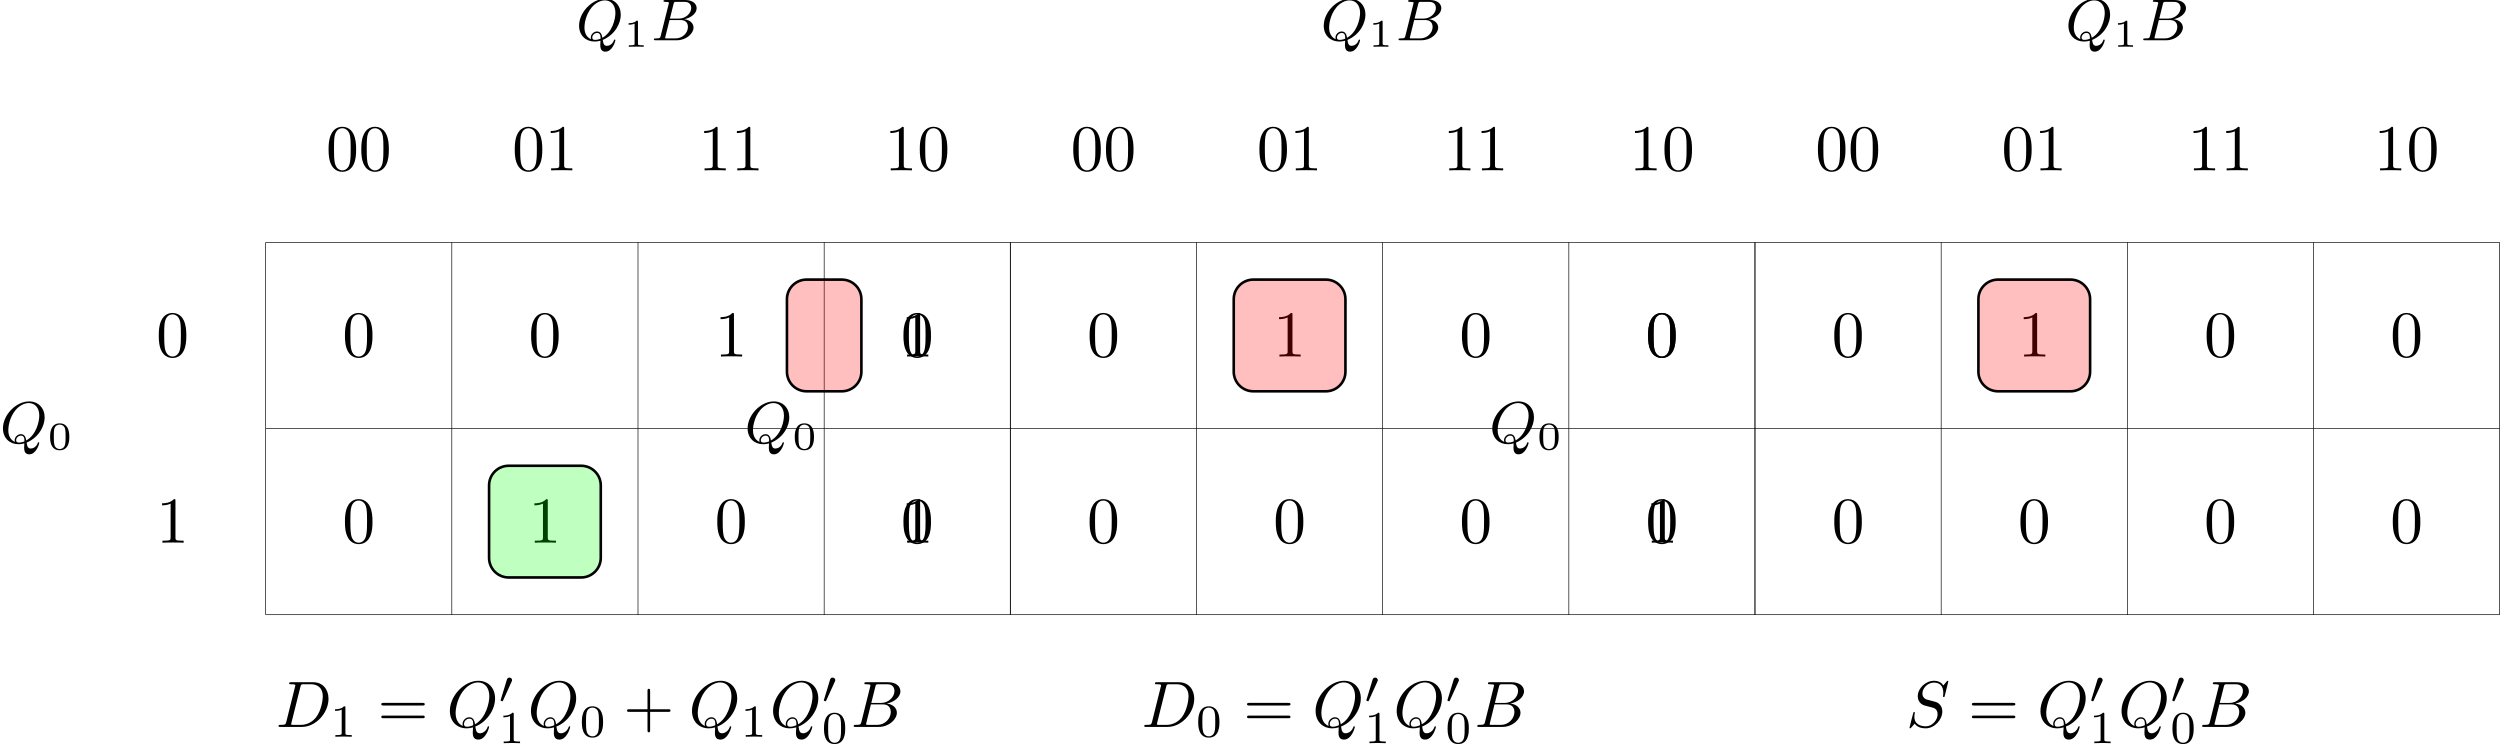
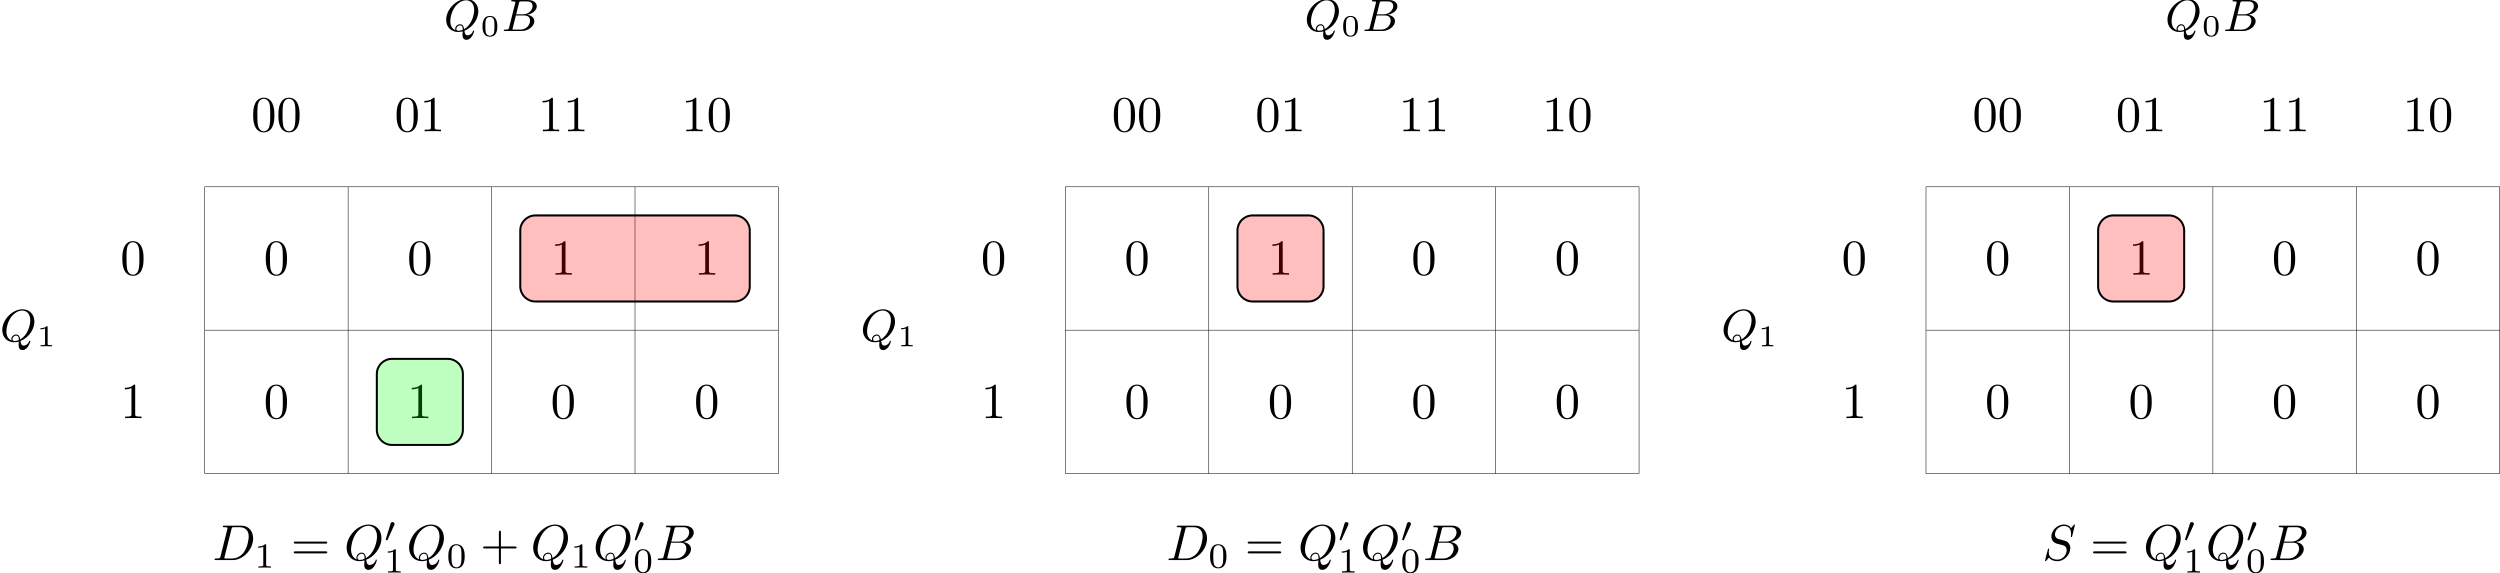
- <svg xmlns="http://www.w3.org/2000/svg" xmlns:xlink="http://www.w3.org/1999/xlink" version="1.1" width="380.662pt" height="113.155pt" viewBox="-55.398 -55.397 380.662 113.155">
+ <svg xmlns="http://www.w3.org/2000/svg" xmlns:xlink="http://www.w3.org/1999/xlink" version="1.1" width="494.05pt" height="113.155pt" viewBox="-55.398 -55.397 494.05 113.155">
  <defs>
    <path id="g2-48" d="M2.022-3.292C2.078-3.41 2.085-3.466 2.085-3.515C2.085-3.731 1.89-3.898 1.674-3.898C1.409-3.898 1.325-3.682 1.29-3.571L.37-.551C.363-.537 .335-.446 .335-.439C.335-.356 .551-.286 .607-.286C.656-.286 .663-.3 .711-.404L2.022-3.292Z" />
+     <path id="g5-48" d="M3.599-2.225C3.599-2.992 3.508-3.543 3.187-4.031C2.971-4.352 2.538-4.631 1.981-4.631C.363-4.631 .363-2.727 .363-2.225S.363 .139 1.981 .139S3.599-1.723 3.599-2.225ZM1.981-.056C1.66-.056 1.234-.244 1.095-.816C.997-1.227 .997-1.799 .997-2.315C.997-2.824 .997-3.354 1.102-3.738C1.248-4.289 1.695-4.435 1.981-4.435C2.357-4.435 2.72-4.205 2.845-3.801C2.957-3.424 2.964-2.922 2.964-2.315C2.964-1.799 2.964-1.283 2.873-.844C2.734-.209 2.26-.056 1.981-.056Z" />
+     <path id="g5-49" d="M2.336-4.435C2.336-4.624 2.322-4.631 2.127-4.631C1.681-4.191 1.046-4.184 .76-4.184V-3.933C.928-3.933 1.388-3.933 1.771-4.129V-.572C1.771-.342 1.771-.251 1.074-.251H.809V0C.934-.007 1.792-.028 2.05-.028C2.267-.028 3.145-.007 3.299 0V-.251H3.034C2.336-.251 2.336-.342 2.336-.572V-4.435Z" />
    <path id="g0-66" d="M1.462-.681C1.381-.359 1.363-.278 .69-.278C.52-.278 .421-.278 .421-.117C.421 0 .511 0 .672 0H3.936C5.389 0 6.456-1.058 6.456-1.928C6.456-2.564 5.927-3.102 5.039-3.201C6.061-3.398 6.931-4.08 6.931-4.878C6.931-5.577 6.285-6.124 5.218-6.124H2.152C1.991-6.124 1.883-6.124 1.883-5.963C1.883-5.846 1.964-5.846 2.152-5.846C2.188-5.846 2.349-5.846 2.493-5.828C2.645-5.81 2.708-5.792 2.708-5.694C2.708-5.649 2.699-5.613 2.672-5.514L1.462-.681ZM2.86-3.3L3.407-5.496C3.488-5.819 3.506-5.846 3.882-5.846H5.093C6.025-5.846 6.106-5.138 6.106-4.914C6.106-4.116 5.272-3.3 4.259-3.3H2.86ZM2.43-.278C2.304-.278 2.286-.278 2.251-.287C2.161-.296 2.134-.305 2.134-.368C2.134-.395 2.134-.412 2.179-.574L2.798-3.075H4.483C5.039-3.075 5.604-2.833 5.604-2.017C5.604-1.13 4.788-.278 3.712-.278H2.43Z" />
    <path id="g0-81" d="M3.694 .368C3.676 .466 3.676 .592 3.676 .699C3.676 1.13 3.748 1.739 4.456 1.739C5.523 1.739 5.981 .134 5.981 0C5.981-.054 5.936-.108 5.864-.108S5.774-.045 5.747 .018C5.541 .628 5.021 .852 4.689 .852C4.277 .852 4.142 .592 4.053-.045C6.007-.888 6.797-2.654 6.797-3.882C6.797-5.299 5.846-6.321 4.438-6.321C2.43-6.321 .448-4.259 .448-2.215C.448-.744 1.462 .197 2.815 .197C3.183 .197 3.551 .117 3.703 .072L3.694 .368ZM2.277-.161C1.865-.323 1.264-.789 1.264-1.946C1.264-2.421 1.417-3.865 2.385-5.021C2.851-5.568 3.604-6.07 4.376-6.07C5.263-6.07 5.981-5.416 5.981-4.16C5.981-3.264 5.541-1.237 3.999-.377C3.918-.861 3.748-1.336 3.174-1.336C2.672-1.336 2.233-.879 2.233-.421C2.233-.35 2.251-.224 2.277-.161ZM3.721-.233C3.596-.179 3.246-.054 2.878-.054C2.762-.054 2.457-.054 2.457-.421C2.457-.753 2.789-1.112 3.183-1.112C3.712-1.112 3.721-.628 3.721-.233Z" />
-     <path id="g5-48" d="M3.599-2.225C3.599-2.992 3.508-3.543 3.187-4.031C2.971-4.352 2.538-4.631 1.981-4.631C.363-4.631 .363-2.727 .363-2.225S.363 .139 1.981 .139S3.599-1.723 3.599-2.225ZM1.981-.056C1.66-.056 1.234-.244 1.095-.816C.997-1.227 .997-1.799 .997-2.315C.997-2.824 .997-3.354 1.102-3.738C1.248-4.289 1.695-4.435 1.981-4.435C2.357-4.435 2.72-4.205 2.845-3.801C2.957-3.424 2.964-2.922 2.964-2.315C2.964-1.799 2.964-1.283 2.873-.844C2.734-.209 2.26-.056 1.981-.056Z" />
-     <path id="g5-49" d="M2.336-4.435C2.336-4.624 2.322-4.631 2.127-4.631C1.681-4.191 1.046-4.184 .76-4.184V-3.933C.928-3.933 1.388-3.933 1.771-4.129V-.572C1.771-.342 1.771-.251 1.074-.251H.809V0C.934-.007 1.792-.028 2.05-.028C2.267-.028 3.145-.007 3.299 0V-.251H3.034C2.336-.251 2.336-.342 2.336-.572V-4.435Z" />
-     <path id="g3-66" d="M1.594-.777C1.494-.389 1.474-.309 .687-.309C.518-.309 .418-.309 .418-.11C.418 0 .508 0 .687 0H4.244C5.818 0 6.994-1.176 6.994-2.152C6.994-2.869 6.416-3.447 5.45-3.557C6.486-3.746 7.532-4.483 7.532-5.43C7.532-6.167 6.874-6.804 5.679-6.804H2.331C2.142-6.804 2.042-6.804 2.042-6.605C2.042-6.496 2.132-6.496 2.321-6.496C2.341-6.496 2.531-6.496 2.7-6.476C2.879-6.456 2.969-6.446 2.969-6.316C2.969-6.276 2.959-6.247 2.929-6.127L1.594-.777ZM3.098-3.646L3.716-6.117C3.806-6.466 3.826-6.496 4.254-6.496H5.539C6.416-6.496 6.625-5.908 6.625-5.469C6.625-4.593 5.768-3.646 4.553-3.646H3.098ZM2.65-.309C2.511-.309 2.491-.309 2.431-.319C2.331-.329 2.301-.339 2.301-.418C2.301-.448 2.301-.468 2.351-.648L3.039-3.427H4.922C5.878-3.427 6.067-2.69 6.067-2.262C6.067-1.275 5.181-.309 4.005-.309H2.65Z" />
-     <path id="g3-68" d="M1.584-.777C1.484-.389 1.465-.309 .677-.309C.508-.309 .399-.309 .399-.12C.399 0 .488 0 .677 0H3.975C6.047 0 8.01-2.102 8.01-4.284C8.01-5.689 7.163-6.804 5.669-6.804H2.321C2.132-6.804 2.022-6.804 2.022-6.615C2.022-6.496 2.112-6.496 2.311-6.496C2.441-6.496 2.62-6.486 2.74-6.476C2.899-6.456 2.959-6.426 2.959-6.316C2.959-6.276 2.949-6.247 2.919-6.127L1.584-.777ZM3.736-6.117C3.826-6.466 3.846-6.496 4.274-6.496H5.34C6.316-6.496 7.143-5.968 7.143-4.653C7.143-4.164 6.944-2.531 6.097-1.435C5.808-1.066 5.021-.309 3.796-.309H2.67C2.531-.309 2.511-.309 2.451-.319C2.351-.329 2.321-.339 2.321-.418C2.321-.448 2.321-.468 2.371-.648L3.736-6.117Z" />
-     <path id="g3-81" d="M4.364-.06C5.908-.648 7.372-2.421 7.372-4.344C7.372-5.948 6.316-7.024 4.832-7.024C2.68-7.024 .488-4.762 .488-2.441C.488-.787 1.604 .219 3.039 .219C3.288 .219 3.626 .179 4.015 .07C3.975 .687 3.975 .707 3.975 .837C3.975 1.156 3.975 1.933 4.802 1.933C5.988 1.933 6.466 .11 6.466 0C6.466-.07 6.396-.1 6.356-.1C6.276-.1 6.257-.05 6.237 .01C5.998 .717 5.42 .966 5.071 .966C4.613 .966 4.463 .697 4.364-.06ZM2.481-.139C1.704-.448 1.365-1.225 1.365-2.122C1.365-2.809 1.624-4.224 2.381-5.3C3.108-6.316 4.045-6.775 4.772-6.775C5.768-6.775 6.496-5.998 6.496-4.663C6.496-3.666 5.988-1.335 4.314-.399C4.264-.747 4.164-1.474 3.437-1.474C2.909-1.474 2.421-.976 2.421-.458C2.421-.259 2.481-.149 2.481-.139ZM3.098-.03C2.959-.03 2.64-.03 2.64-.458C2.64-.857 3.019-1.255 3.437-1.255S4.045-1.016 4.045-.408C4.045-.259 4.035-.249 3.935-.209C3.676-.1 3.377-.03 3.098-.03Z" />
-     <path id="g3-83" d="M6.426-6.924C6.426-6.954 6.406-7.024 6.316-7.024C6.267-7.024 6.257-7.014 6.137-6.874L5.659-6.306C5.4-6.775 4.882-7.024 4.234-7.024C2.969-7.024 1.773-5.878 1.773-4.672C1.773-3.866 2.301-3.407 2.809-3.258L3.875-2.979C4.244-2.889 4.792-2.74 4.792-1.923C4.792-1.026 3.975-.09 2.999-.09C2.361-.09 1.255-.309 1.255-1.544C1.255-1.783 1.305-2.022 1.315-2.082C1.325-2.122 1.335-2.132 1.335-2.152C1.335-2.252 1.265-2.262 1.215-2.262S1.146-2.252 1.116-2.222C1.076-2.182 .518 .09 .518 .12C.518 .179 .568 .219 .628 .219C.677 .219 .687 .209 .807 .07L1.295-.498C1.724 .08 2.401 .219 2.979 .219C4.334 .219 5.509-1.106 5.509-2.341C5.509-3.029 5.171-3.367 5.021-3.507C4.792-3.736 4.643-3.776 3.756-4.005C3.537-4.065 3.178-4.164 3.088-4.184C2.819-4.274 2.481-4.563 2.481-5.091C2.481-5.898 3.278-6.745 4.224-6.745C5.051-6.745 5.659-6.316 5.659-5.2C5.659-4.882 5.619-4.702 5.619-4.643C5.619-4.633 5.619-4.543 5.738-4.543C5.838-4.543 5.848-4.573 5.888-4.742L6.426-6.924Z" />
    <path id="g4-43" d="M4.075-2.291H6.854C6.994-2.291 7.183-2.291 7.183-2.491S6.994-2.69 6.854-2.69H4.075V-5.479C4.075-5.619 4.075-5.808 3.875-5.808S3.676-5.619 3.676-5.479V-2.69H.887C.747-2.69 .558-2.69 .558-2.491S.747-2.291 .887-2.291H3.676V.498C3.676 .638 3.676 .827 3.875 .827S4.075 .638 4.075 .498V-2.291Z" />
    <path id="g4-48" d="M4.583-3.188C4.583-3.985 4.533-4.782 4.184-5.519C3.726-6.476 2.909-6.635 2.491-6.635C1.893-6.635 1.166-6.376 .757-5.45C.438-4.762 .389-3.985 .389-3.188C.389-2.441 .428-1.544 .837-.787C1.265 .02 1.993 .219 2.481 .219C3.019 .219 3.776 .01 4.214-.936C4.533-1.624 4.583-2.401 4.583-3.188ZM2.481 0C2.092 0 1.504-.249 1.325-1.205C1.215-1.803 1.215-2.72 1.215-3.308C1.215-3.945 1.215-4.603 1.295-5.141C1.484-6.326 2.232-6.416 2.481-6.416C2.809-6.416 3.467-6.237 3.656-5.25C3.756-4.692 3.756-3.935 3.756-3.308C3.756-2.56 3.756-1.883 3.646-1.245C3.497-.299 2.929 0 2.481 0Z" />
    <path id="g4-49" d="M2.929-6.376C2.929-6.615 2.929-6.635 2.7-6.635C2.082-5.998 1.205-5.998 .887-5.998V-5.689C1.086-5.689 1.674-5.689 2.192-5.948V-.787C2.192-.428 2.162-.309 1.265-.309H.946V0C1.295-.03 2.162-.03 2.56-.03S3.826-.03 4.174 0V-.309H3.856C2.959-.309 2.929-.418 2.929-.787V-6.376Z" />
    <path id="g4-61" d="M6.844-3.258C6.994-3.258 7.183-3.258 7.183-3.457S6.994-3.656 6.854-3.656H.887C.747-3.656 .558-3.656 .558-3.457S.747-3.258 .897-3.258H6.844ZM6.854-1.325C6.994-1.325 7.183-1.325 7.183-1.524S6.994-1.724 6.844-1.724H.897C.747-1.724 .558-1.724 .558-1.524S.747-1.325 .887-1.325H6.854Z" />
    <path id="g1-48" d="M3.288-1.907C3.288-2.343 3.288-3.975 1.823-3.975S.359-2.343 .359-1.907C.359-1.476 .359 .126 1.823 .126S3.288-1.476 3.288-1.907ZM1.823-.066C1.572-.066 1.166-.185 1.022-.681C.927-1.028 .927-1.614 .927-1.985C.927-2.385 .927-2.845 1.01-3.168C1.16-3.706 1.614-3.784 1.823-3.784C2.098-3.784 2.493-3.652 2.624-3.198C2.714-2.881 2.72-2.445 2.72-1.985C2.72-1.602 2.72-.998 2.618-.664C2.451-.143 2.02-.066 1.823-.066Z" />
    <path id="g1-49" d="M2.146-3.796C2.146-3.975 2.122-3.975 1.943-3.975C1.548-3.593 .938-3.593 .723-3.593V-3.359C.879-3.359 1.273-3.359 1.632-3.527V-.508C1.632-.311 1.632-.233 1.016-.233H.759V0C1.088-.024 1.554-.024 1.889-.024S2.69-.024 3.019 0V-.233H2.762C2.146-.233 2.146-.311 2.146-.508V-3.796Z" />
+     <path id="g3-66" d="M1.594-.777C1.494-.389 1.474-.309 .687-.309C.518-.309 .418-.309 .418-.11C.418 0 .508 0 .687 0H4.244C5.818 0 6.994-1.176 6.994-2.152C6.994-2.869 6.416-3.447 5.45-3.557C6.486-3.746 7.532-4.483 7.532-5.43C7.532-6.167 6.874-6.804 5.679-6.804H2.331C2.142-6.804 2.042-6.804 2.042-6.605C2.042-6.496 2.132-6.496 2.321-6.496C2.341-6.496 2.531-6.496 2.7-6.476C2.879-6.456 2.969-6.446 2.969-6.316C2.969-6.276 2.959-6.247 2.929-6.127L1.594-.777ZM3.098-3.646L3.716-6.117C3.806-6.466 3.826-6.496 4.254-6.496H5.539C6.416-6.496 6.625-5.908 6.625-5.469C6.625-4.593 5.768-3.646 4.553-3.646H3.098ZM2.65-.309C2.511-.309 2.491-.309 2.431-.319C2.331-.329 2.301-.339 2.301-.418C2.301-.448 2.301-.468 2.351-.648L3.039-3.427H4.922C5.878-3.427 6.067-2.69 6.067-2.262C6.067-1.275 5.181-.309 4.005-.309H2.65Z" />
+     <path id="g3-68" d="M1.584-.777C1.484-.389 1.465-.309 .677-.309C.508-.309 .399-.309 .399-.12C.399 0 .488 0 .677 0H3.975C6.047 0 8.01-2.102 8.01-4.284C8.01-5.689 7.163-6.804 5.669-6.804H2.321C2.132-6.804 2.022-6.804 2.022-6.615C2.022-6.496 2.112-6.496 2.311-6.496C2.441-6.496 2.62-6.486 2.74-6.476C2.899-6.456 2.959-6.426 2.959-6.316C2.959-6.276 2.949-6.247 2.919-6.127L1.584-.777ZM3.736-6.117C3.826-6.466 3.846-6.496 4.274-6.496H5.34C6.316-6.496 7.143-5.968 7.143-4.653C7.143-4.164 6.944-2.531 6.097-1.435C5.808-1.066 5.021-.309 3.796-.309H2.67C2.531-.309 2.511-.309 2.451-.319C2.351-.329 2.321-.339 2.321-.418C2.321-.448 2.321-.468 2.371-.648L3.736-6.117Z" />
+     <path id="g3-81" d="M4.364-.06C5.908-.648 7.372-2.421 7.372-4.344C7.372-5.948 6.316-7.024 4.832-7.024C2.68-7.024 .488-4.762 .488-2.441C.488-.787 1.604 .219 3.039 .219C3.288 .219 3.626 .179 4.015 .07C3.975 .687 3.975 .707 3.975 .837C3.975 1.156 3.975 1.933 4.802 1.933C5.988 1.933 6.466 .11 6.466 0C6.466-.07 6.396-.1 6.356-.1C6.276-.1 6.257-.05 6.237 .01C5.998 .717 5.42 .966 5.071 .966C4.613 .966 4.463 .697 4.364-.06ZM2.481-.139C1.704-.448 1.365-1.225 1.365-2.122C1.365-2.809 1.624-4.224 2.381-5.3C3.108-6.316 4.045-6.775 4.772-6.775C5.768-6.775 6.496-5.998 6.496-4.663C6.496-3.666 5.988-1.335 4.314-.399C4.264-.747 4.164-1.474 3.437-1.474C2.909-1.474 2.421-.976 2.421-.458C2.421-.259 2.481-.149 2.481-.139ZM3.098-.03C2.959-.03 2.64-.03 2.64-.458C2.64-.857 3.019-1.255 3.437-1.255S4.045-1.016 4.045-.408C4.045-.259 4.035-.249 3.935-.209C3.676-.1 3.377-.03 3.098-.03Z" />
+     <path id="g3-83" d="M6.426-6.924C6.426-6.954 6.406-7.024 6.316-7.024C6.267-7.024 6.257-7.014 6.137-6.874L5.659-6.306C5.4-6.775 4.882-7.024 4.234-7.024C2.969-7.024 1.773-5.878 1.773-4.672C1.773-3.866 2.301-3.407 2.809-3.258L3.875-2.979C4.244-2.889 4.792-2.74 4.792-1.923C4.792-1.026 3.975-.09 2.999-.09C2.361-.09 1.255-.309 1.255-1.544C1.255-1.783 1.305-2.022 1.315-2.082C1.325-2.122 1.335-2.132 1.335-2.152C1.335-2.252 1.265-2.262 1.215-2.262S1.146-2.252 1.116-2.222C1.076-2.182 .518 .09 .518 .12C.518 .179 .568 .219 .628 .219C.677 .219 .687 .209 .807 .07L1.295-.498C1.724 .08 2.401 .219 2.979 .219C4.334 .219 5.509-1.106 5.509-2.341C5.509-3.029 5.171-3.367 5.021-3.507C4.792-3.736 4.643-3.776 3.756-4.005C3.537-4.065 3.178-4.164 3.088-4.184C2.819-4.274 2.481-4.563 2.481-5.091C2.481-5.898 3.278-6.745 4.224-6.745C5.051-6.745 5.659-6.316 5.659-5.2C5.659-4.882 5.619-4.702 5.619-4.643C5.619-4.633 5.619-4.543 5.738-4.543C5.838-4.543 5.848-4.573 5.888-4.742L6.426-6.924Z" />
  </defs>
  <g id="page1">
    <path d="M-14.945 38.199H98.441M-14.945 9.851H98.441M-14.945-18.484H98.441M-14.945 38.199V-18.496M13.398 38.199V-18.496M41.746 38.199V-18.496M70.094 38.199V-18.496M98.429 38.199V-18.496" stroke="#000" fill="none" stroke-width=".1" />
    <g transform="matrix(1 0 0 1 -45.8639 -26.9982)">
      <use x="78.191" y="-22.271" xlink:href="#g0-81" />
+       <use x="85.459" y="-21.275" xlink:href="#g1-48" />
+       <use x="89.61" y="-22.271" xlink:href="#g0-66" />
+     </g>
+     <g transform="matrix(1 0 0 1 -133.5891 34.3156)">
+       <use x="78.191" y="-22.271" xlink:href="#g0-81" />
      <use x="85.459" y="-21.275" xlink:href="#g1-49" />
-       <use x="89.61" y="-22.271" xlink:href="#g0-66" />
-     </g>
-     <g transform="matrix(1 0 0 1 -133.5891 34.3156)">
-       <use x="78.191" y="-22.271" xlink:href="#g0-81" />
-       <use x="85.459" y="-21.275" xlink:href="#g1-48" />
    </g>
    <g transform="matrix(1 0 0 1 -120.5947 77.8542)">
      <use x="114.839" y="-107.311" xlink:href="#g4-48" />
      <use x="119.821" y="-107.311" xlink:href="#g4-48" />
    </g>
    <g transform="matrix(1 0 0 1 -120.5946 77.8542)">
      <use x="143.186" y="-107.311" xlink:href="#g4-48" />
      <use x="148.167" y="-107.311" xlink:href="#g4-49" />
    </g>
    <g transform="matrix(1 0 0 1 -120.5946 77.8542)">
      <use x="171.532" y="-107.311" xlink:href="#g4-49" />
      <use x="176.514" y="-107.311" xlink:href="#g4-49" />
    </g>
    <g transform="matrix(1 0 0 1 -120.5946 77.8542)">
      <use x="199.879" y="-107.311" xlink:href="#g4-49" />
      <use x="204.86" y="-107.311" xlink:href="#g4-48" />
    </g>
    <g transform="matrix(1 0 0 1 -118.104 77.85423)">
      <use x="86.493" y="-78.964" xlink:href="#g4-48" />
    </g>
    <g transform="matrix(1 0 0 1 -118.104 77.8542)">
      <use x="86.493" y="-50.618" xlink:href="#g4-49" />
    </g>
    <g transform="matrix(1 0 0 1 3.5852 21.16063)">
      <use x="78.191" y="-22.271" xlink:href="#g4-49" />
    </g>
    <g transform="matrix(1 0 0 1 -24.7616 21.16063)">
      <use x="78.191" y="-22.271" xlink:href="#g4-49" />
    </g>
    <g transform="matrix(1 0 0 1 -53.1084 49.5074)">
      <use x="78.191" y="-22.271" xlink:href="#g4-49" />
    </g>
    <g transform="matrix(1 0 0 1 -81.4552 21.16063)">
      <use x="78.191" y="-22.271" xlink:href="#g4-48" />
    </g>
    <g transform="matrix(1 0 0 1 -53.1084 21.16063)">
      <use x="78.191" y="-22.271" xlink:href="#g4-48" />
    </g>
    <g transform="matrix(1 0 0 1 -81.4552 49.5074)">
      <use x="78.191" y="-22.271" xlink:href="#g4-48" />
    </g>
    <g transform="matrix(1 0 0 1 3.5852 49.5074)">
      <use x="78.191" y="-22.271" xlink:href="#g4-48" />
    </g>
    <g transform="matrix(1 0 0 1 -24.7616 49.5074)">
      <use x="78.191" y="-22.271" xlink:href="#g4-48" />
    </g>
-     <path d="M75.762-9.836V1.195C75.762 2.844 74.426 4.184 72.773 4.184H67.414C65.762 4.184 64.426 2.844 64.426 1.195V-9.836C64.426-11.488 65.762-12.824 67.414-12.824H72.773C74.426-12.824 75.762-11.488 75.762-9.836Z" fill="#f00" fill-opacity=".25" />
-     <path d="M75.762-9.836V1.195C75.762 2.844 74.426 4.184 72.773 4.184H67.414C65.762 4.184 64.426 2.844 64.426 1.195V-9.836C64.426-11.488 65.762-12.824 67.414-12.824H72.773C74.426-12.824 75.762-11.488 75.762-9.836Z" stroke="#000" fill="none" stroke-width=".399" stroke-miterlimit="10" />
+     <path d="M47.418-9.836V1.195C47.418 2.844 48.754 4.184 50.406 4.184H89.781C91.433 4.184 92.769 2.844 92.769 1.195V-9.836C92.769-11.488 91.433-12.824 89.781-12.824H50.406C48.754-12.824 47.418-11.488 47.418-9.836Z" fill="#f00" fill-opacity=".25" />
+     <path d="M47.418-9.836V1.195C47.418 2.844 48.754 4.184 50.406 4.184H89.781C91.433 4.184 92.769 2.844 92.769 1.195V-9.836C92.769-11.488 91.433-12.824 89.781-12.824H50.406C48.754-12.824 47.418-11.488 47.418-9.836Z" stroke="#000" fill="none" stroke-width=".399" stroke-miterlimit="10" />
    <path d="M19.07 18.512V29.543C19.07 31.191 20.406 32.531 22.059 32.531H33.09C34.738 32.531 36.078 31.191 36.078 29.543V18.512C36.078 16.859 34.738 15.523 33.09 15.523H22.059C20.406 15.523 19.07 16.859 19.07 18.512Z" fill="#0f0" fill-opacity=".25" />
    <path d="M19.07 18.512V29.543C19.07 31.191 20.406 32.531 22.059 32.531H33.09C34.738 32.531 36.078 31.191 36.078 29.543V18.512C36.078 16.859 34.738 15.523 33.09 15.523H22.059C20.406 15.523 19.07 16.859 19.07 18.512Z" stroke="#000" fill="none" stroke-width=".399" stroke-miterlimit="10" />
    <g transform="matrix(1 0 0 1 -47.8084 53.53279)">
      <use x="34.42" y="1.753" xlink:href="#g3-68" />
      <use x="42.668" y="3.247" xlink:href="#g5-49" />
      <use x="49.905" y="1.753" xlink:href="#g4-61" />
      <use x="60.421" y="1.753" xlink:href="#g3-81" />
      <use x="68.297" y="-1.862" xlink:href="#g2-48" />
      <use x="68.297" y="4.226" xlink:href="#g5-49" />
      <use x="72.766" y="1.753" xlink:href="#g3-81" />
      <use x="80.642" y="3.247" xlink:href="#g5-48" />
      <use x="87.326" y="1.753" xlink:href="#g4-43" />
      <use x="97.288" y="1.753" xlink:href="#g3-81" />
      <use x="105.164" y="3.247" xlink:href="#g5-49" />
      <use x="109.634" y="1.753" xlink:href="#g3-81" />
      <use x="117.51" y="-1.862" xlink:href="#g2-48" />
      <use x="117.51" y="4.226" xlink:href="#g5-48" />
      <use x="121.979" y="1.753" xlink:href="#g3-66" />
    </g>
-     <path d="M98.441 38.199H211.828M98.441 9.851H211.828M98.441-18.484H211.828M98.441 38.199V-18.496M126.789 38.199V-18.496M155.133 38.199V-18.496M183.481 38.199V-18.496M211.816 38.199V-18.496" stroke="#000" fill="none" stroke-width=".1" stroke-miterlimit="10" />
-     <g transform="matrix(1 0 0 1 67.5229 -26.9982)">
+     <path d="M155.133 38.199H268.519M155.133 9.851H268.519M155.133-18.484H268.519M155.133 38.199V-18.496M183.481 38.199V-18.496M211.828 38.199V-18.496M240.176 38.199V-18.496M268.512 38.199V-18.496" stroke="#000" fill="none" stroke-width=".1" stroke-miterlimit="10" />
+     <g transform="matrix(1 0 0 1 124.2169 -26.9982)">
+       <use x="78.191" y="-22.271" xlink:href="#g0-81" />
+       <use x="85.459" y="-21.275" xlink:href="#g1-48" />
+       <use x="89.61" y="-22.271" xlink:href="#g0-66" />
+     </g>
+     <g transform="matrix(1 0 0 1 36.4919 34.3156)">
      <use x="78.191" y="-22.271" xlink:href="#g0-81" />
      <use x="85.459" y="-21.275" xlink:href="#g1-49" />
-       <use x="89.61" y="-22.271" xlink:href="#g0-66" />
-     </g>
-     <g transform="matrix(1 0 0 1 -20.2019 34.3156)">
-       <use x="78.191" y="-22.271" xlink:href="#g0-81" />
-       <use x="85.459" y="-21.275" xlink:href="#g1-48" />
-     </g>
-     <g transform="matrix(1 0 0 1 -7.207 77.8542)">
+     </g>
+     <g transform="matrix(1 0 0 1 49.486 77.8542)">
      <use x="114.839" y="-107.311" xlink:href="#g4-48" />
      <use x="119.821" y="-107.311" xlink:href="#g4-48" />
    </g>
-     <g transform="matrix(1 0 0 1 -7.207 77.8542)">
+     <g transform="matrix(1 0 0 1 49.486 77.8542)">
      <use x="143.186" y="-107.311" xlink:href="#g4-48" />
      <use x="148.167" y="-107.311" xlink:href="#g4-49" />
    </g>
-     <g transform="matrix(1 0 0 1 -7.207 77.8542)">
+     <g transform="matrix(1 0 0 1 49.486 77.8542)">
      <use x="171.532" y="-107.311" xlink:href="#g4-49" />
      <use x="176.514" y="-107.311" xlink:href="#g4-49" />
    </g>
-     <g transform="matrix(1 0 0 1 -7.207 77.8542)">
+     <g transform="matrix(1 0 0 1 49.486 77.8542)">
      <use x="199.879" y="-107.311" xlink:href="#g4-49" />
      <use x="204.86" y="-107.311" xlink:href="#g4-48" />
    </g>
-     <g transform="matrix(1 0 0 1 -4.7167 77.85423)">
+     <g transform="matrix(1 0 0 1 51.9771 77.85423)">
      <use x="86.493" y="-78.964" xlink:href="#g4-48" />
    </g>
-     <g transform="matrix(1 0 0 1 -4.7167 77.8542)">
+     <g transform="matrix(1 0 0 1 51.9771 77.8542)">
      <use x="86.493" y="-50.618" xlink:href="#g4-49" />
    </g>
-     <g transform="matrix(1 0 0 1 60.2789 21.16063)">
-       <use x="78.191" y="-22.271" xlink:href="#g4-49" />
-     </g>
-     <g transform="matrix(1 0 0 1 31.9319 21.16063)">
-       <use x="78.191" y="-22.271" xlink:href="#g4-48" />
-     </g>
    <g transform="matrix(1 0 0 1 116.9729 21.16063)">
-       <use x="78.191" y="-22.271" xlink:href="#g4-48" />
+       <use x="78.191" y="-22.271" xlink:href="#g4-49" />
    </g>
    <g transform="matrix(1 0 0 1 88.6259 21.16063)">
      <use x="78.191" y="-22.271" xlink:href="#g4-48" />
    </g>
-     <g transform="matrix(1 0 0 1 31.9319 49.5074)">
-       <use x="78.191" y="-22.271" xlink:href="#g4-48" />
-     </g>
-     <g transform="matrix(1 0 0 1 60.2789 49.5074)">
+     <g transform="matrix(1 0 0 1 173.6659 21.16063)">
+       <use x="78.191" y="-22.271" xlink:href="#g4-48" />
+     </g>
+     <g transform="matrix(1 0 0 1 145.3189 21.16063)">
+       <use x="78.191" y="-22.271" xlink:href="#g4-48" />
+     </g>
+     <g transform="matrix(1 0 0 1 88.6259 49.5074)">
      <use x="78.191" y="-22.271" xlink:href="#g4-48" />
    </g>
    <g transform="matrix(1 0 0 1 116.9729 49.5074)">
      <use x="78.191" y="-22.271" xlink:href="#g4-48" />
    </g>
-     <g transform="matrix(1 0 0 1 88.6259 49.5074)">
-       <use x="78.191" y="-22.271" xlink:href="#g4-48" />
-     </g>
-     <path d="M132.457-9.836V1.195C132.457 2.844 133.793 4.184 135.445 4.184H146.476C148.125 4.184 149.465 2.844 149.465 1.195V-9.836C149.465-11.488 148.125-12.824 146.476-12.824H135.445C133.793-12.824 132.457-11.488 132.457-9.836Z" fill="#f00" fill-opacity=".25" />
-     <path d="M132.457-9.836V1.195C132.457 2.844 133.793 4.184 135.445 4.184H146.476C148.125 4.184 149.465 2.844 149.465 1.195V-9.836C149.465-11.488 148.125-12.824 146.476-12.824H135.445C133.793-12.824 132.457-11.488 132.457-9.836Z" stroke="#000" fill="none" stroke-width=".399" stroke-miterlimit="10" />
-     <g transform="matrix(1 0 0 1 84.0131 53.53279)">
+     <g transform="matrix(1 0 0 1 173.6659 49.5074)">
+       <use x="78.191" y="-22.271" xlink:href="#g4-48" />
+     </g>
+     <g transform="matrix(1 0 0 1 145.3189 49.5074)">
+       <use x="78.191" y="-22.271" xlink:href="#g4-48" />
+     </g>
+     <path d="M189.148-9.836V1.195C189.148 2.844 190.488 4.184 192.141 4.184H203.168C204.82 4.184 206.16 2.844 206.16 1.195V-9.836C206.16-11.488 204.82-12.824 203.168-12.824H192.141C190.488-12.824 189.148-11.488 189.148-9.836Z" fill="#f00" fill-opacity=".25" />
+     <path d="M189.148-9.836V1.195C189.148 2.844 190.488 4.184 192.141 4.184H203.168C204.82 4.184 206.16 2.844 206.16 1.195V-9.836C206.16-11.488 204.82-12.824 203.168-12.824H192.141C190.488-12.824 189.148-11.488 189.148-9.836Z" stroke="#000" fill="none" stroke-width=".399" stroke-miterlimit="10" />
+     <g transform="matrix(1 0 0 1 140.7061 53.53279)">
      <use x="34.42" y="1.753" xlink:href="#g3-68" />
      <use x="42.668" y="3.247" xlink:href="#g5-48" />
      <use x="49.905" y="1.753" xlink:href="#g4-61" />
      <use x="60.421" y="1.753" xlink:href="#g3-81" />
      <use x="68.297" y="-1.862" xlink:href="#g2-48" />
      <use x="68.297" y="4.226" xlink:href="#g5-49" />
      <use x="72.766" y="1.753" xlink:href="#g3-81" />
      <use x="80.642" y="-1.862" xlink:href="#g2-48" />
      <use x="80.642" y="4.226" xlink:href="#g5-48" />
      <use x="85.112" y="1.753" xlink:href="#g3-66" />
    </g>
-     <path d="M211.828 38.199H325.214M211.828 9.851H325.214M211.828-18.484H325.214M211.828 38.199V-18.496M240.175 38.199V-18.496M268.519 38.199V-18.496M296.867 38.199V-18.496M325.202 38.199V-18.496" stroke="#000" fill="none" stroke-width=".1" stroke-miterlimit="10" />
-     <g transform="matrix(1 0 0 1 180.9109 -26.9982)">
+     <path d="M325.215 38.199H438.602M325.215 9.851H438.602M325.215-18.484H438.602M325.215 38.199V-18.496M353.563 38.199V-18.496M381.911 38.199V-18.496M410.254 38.199V-18.496M438.594 38.199V-18.496" stroke="#000" fill="none" stroke-width=".1" stroke-miterlimit="10" />
+     <g transform="matrix(1 0 0 1 294.2979 -26.9982)">
+       <use x="78.191" y="-22.271" xlink:href="#g0-81" />
+       <use x="85.459" y="-21.275" xlink:href="#g1-48" />
+       <use x="89.61" y="-22.271" xlink:href="#g0-66" />
+     </g>
+     <g transform="matrix(1 0 0 1 206.5729 34.3156)">
      <use x="78.191" y="-22.271" xlink:href="#g0-81" />
      <use x="85.459" y="-21.275" xlink:href="#g1-49" />
-       <use x="89.61" y="-22.271" xlink:href="#g0-66" />
-     </g>
-     <g transform="matrix(1 0 0 1 93.1849 34.3156)">
-       <use x="78.191" y="-22.271" xlink:href="#g0-81" />
-       <use x="85.459" y="-21.275" xlink:href="#g1-48" />
-     </g>
-     <g transform="matrix(1 0 0 1 106.18 77.8542)">
+     </g>
+     <g transform="matrix(1 0 0 1 219.567 77.8542)">
      <use x="114.839" y="-107.311" xlink:href="#g4-48" />
      <use x="119.821" y="-107.311" xlink:href="#g4-48" />
    </g>
-     <g transform="matrix(1 0 0 1 106.18 77.8542)">
+     <g transform="matrix(1 0 0 1 219.567 77.8542)">
      <use x="143.186" y="-107.311" xlink:href="#g4-48" />
      <use x="148.167" y="-107.311" xlink:href="#g4-49" />
    </g>
-     <g transform="matrix(1 0 0 1 106.18 77.8542)">
+     <g transform="matrix(1 0 0 1 219.567 77.8542)">
      <use x="171.532" y="-107.311" xlink:href="#g4-49" />
      <use x="176.514" y="-107.311" xlink:href="#g4-49" />
    </g>
-     <g transform="matrix(1 0 0 1 106.18 77.8542)">
+     <g transform="matrix(1 0 0 1 219.567 77.8542)">
      <use x="199.879" y="-107.311" xlink:href="#g4-49" />
      <use x="204.86" y="-107.311" xlink:href="#g4-48" />
    </g>
-     <g transform="matrix(1 0 0 1 108.6701 77.85423)">
+     <g transform="matrix(1 0 0 1 222.0581 77.85423)">
      <use x="86.493" y="-78.964" xlink:href="#g4-48" />
    </g>
-     <g transform="matrix(1 0 0 1 108.6701 77.8542)">
+     <g transform="matrix(1 0 0 1 222.0581 77.8542)">
      <use x="86.493" y="-50.618" xlink:href="#g4-49" />
    </g>
-     <g transform="matrix(1 0 0 1 173.6659 21.16063)">
-       <use x="78.191" y="-22.271" xlink:href="#g4-49" />
-     </g>
-     <g transform="matrix(1 0 0 1 145.3189 21.16063)">
-       <use x="78.191" y="-22.271" xlink:href="#g4-48" />
-     </g>
-     <g transform="matrix(1 0 0 1 230.3599 21.16063)">
-       <use x="78.191" y="-22.271" xlink:href="#g4-48" />
-     </g>
-     <g transform="matrix(1 0 0 1 202.0129 21.16063)">
-       <use x="78.191" y="-22.271" xlink:href="#g4-48" />
-     </g>
-     <g transform="matrix(1 0 0 1 145.3189 49.5074)">
-       <use x="78.191" y="-22.271" xlink:href="#g4-48" />
-     </g>
-     <g transform="matrix(1 0 0 1 173.6659 49.5074)">
-       <use x="78.191" y="-22.271" xlink:href="#g4-48" />
-     </g>
-     <g transform="matrix(1 0 0 1 230.3599 49.5074)">
-       <use x="78.191" y="-22.271" xlink:href="#g4-48" />
-     </g>
-     <g transform="matrix(1 0 0 1 202.0129 49.5074)">
-       <use x="78.191" y="-22.271" xlink:href="#g4-48" />
-     </g>
-     <path d="M245.844-9.836V1.195C245.844 2.844 247.184 4.184 248.832 4.184H259.864C261.516 4.184 262.852 2.844 262.852 1.195V-9.836C262.852-11.488 261.516-12.824 259.864-12.824H248.832C247.184-12.824 245.844-11.488 245.844-9.836Z" fill="#f00" fill-opacity=".25" />
-     <path d="M245.844-9.836V1.195C245.844 2.844 247.184 4.184 248.832 4.184H259.864C261.516 4.184 262.852 2.844 262.852 1.195V-9.836C262.852-11.488 261.516-12.824 259.864-12.824H248.832C247.184-12.824 245.844-11.488 245.844-9.836Z" stroke="#000" fill="none" stroke-width=".399" stroke-miterlimit="10" />
-     <g transform="matrix(1 0 0 1 200.4171 53.53279)">
+     <g transform="matrix(1 0 0 1 287.0529 21.16063)">
+       <use x="78.191" y="-22.271" xlink:href="#g4-49" />
+     </g>
+     <g transform="matrix(1 0 0 1 258.7069 21.16063)">
+       <use x="78.191" y="-22.271" xlink:href="#g4-48" />
+     </g>
+     <g transform="matrix(1 0 0 1 343.7469 21.16063)">
+       <use x="78.191" y="-22.271" xlink:href="#g4-48" />
+     </g>
+     <g transform="matrix(1 0 0 1 315.3999 21.16063)">
+       <use x="78.191" y="-22.271" xlink:href="#g4-48" />
+     </g>
+     <g transform="matrix(1 0 0 1 258.7069 49.5074)">
+       <use x="78.191" y="-22.271" xlink:href="#g4-48" />
+     </g>
+     <g transform="matrix(1 0 0 1 287.0529 49.5074)">
+       <use x="78.191" y="-22.271" xlink:href="#g4-48" />
+     </g>
+     <g transform="matrix(1 0 0 1 343.7469 49.5074)">
+       <use x="78.191" y="-22.271" xlink:href="#g4-48" />
+     </g>
+     <g transform="matrix(1 0 0 1 315.3999 49.5074)">
+       <use x="78.191" y="-22.271" xlink:href="#g4-48" />
+     </g>
+     <path d="M359.231-9.836V1.195C359.231 2.844 360.57 4.184 362.219 4.184H373.25C374.902 4.184 376.238 2.844 376.238 1.195V-9.836C376.238-11.488 374.902-12.824 373.25-12.824H362.219C360.57-12.824 359.231-11.488 359.231-9.836Z" fill="#f00" fill-opacity=".25" />
+     <path d="M359.231-9.836V1.195C359.231 2.844 360.57 4.184 362.219 4.184H373.25C374.902 4.184 376.238 2.844 376.238 1.195V-9.836C376.238-11.488 374.902-12.824 373.25-12.824H362.219C360.57-12.824 359.231-11.488 359.231-9.836Z" stroke="#000" fill="none" stroke-width=".399" stroke-miterlimit="10" />
+     <g transform="matrix(1 0 0 1 313.8041 53.53279)">
      <use x="34.42" y="1.753" xlink:href="#g3-83" />
      <use x="43.87" y="1.753" xlink:href="#g4-61" />
      <use x="54.387" y="1.753" xlink:href="#g3-81" />
      <use x="62.263" y="-1.862" xlink:href="#g2-48" />
      <use x="62.263" y="4.226" xlink:href="#g5-49" />
      <use x="66.732" y="1.753" xlink:href="#g3-81" />
      <use x="74.608" y="-1.862" xlink:href="#g2-48" />
      <use x="74.608" y="4.226" xlink:href="#g5-48" />
      <use x="79.077" y="1.753" xlink:href="#g3-66" />
    </g>
  </g>
</svg>
